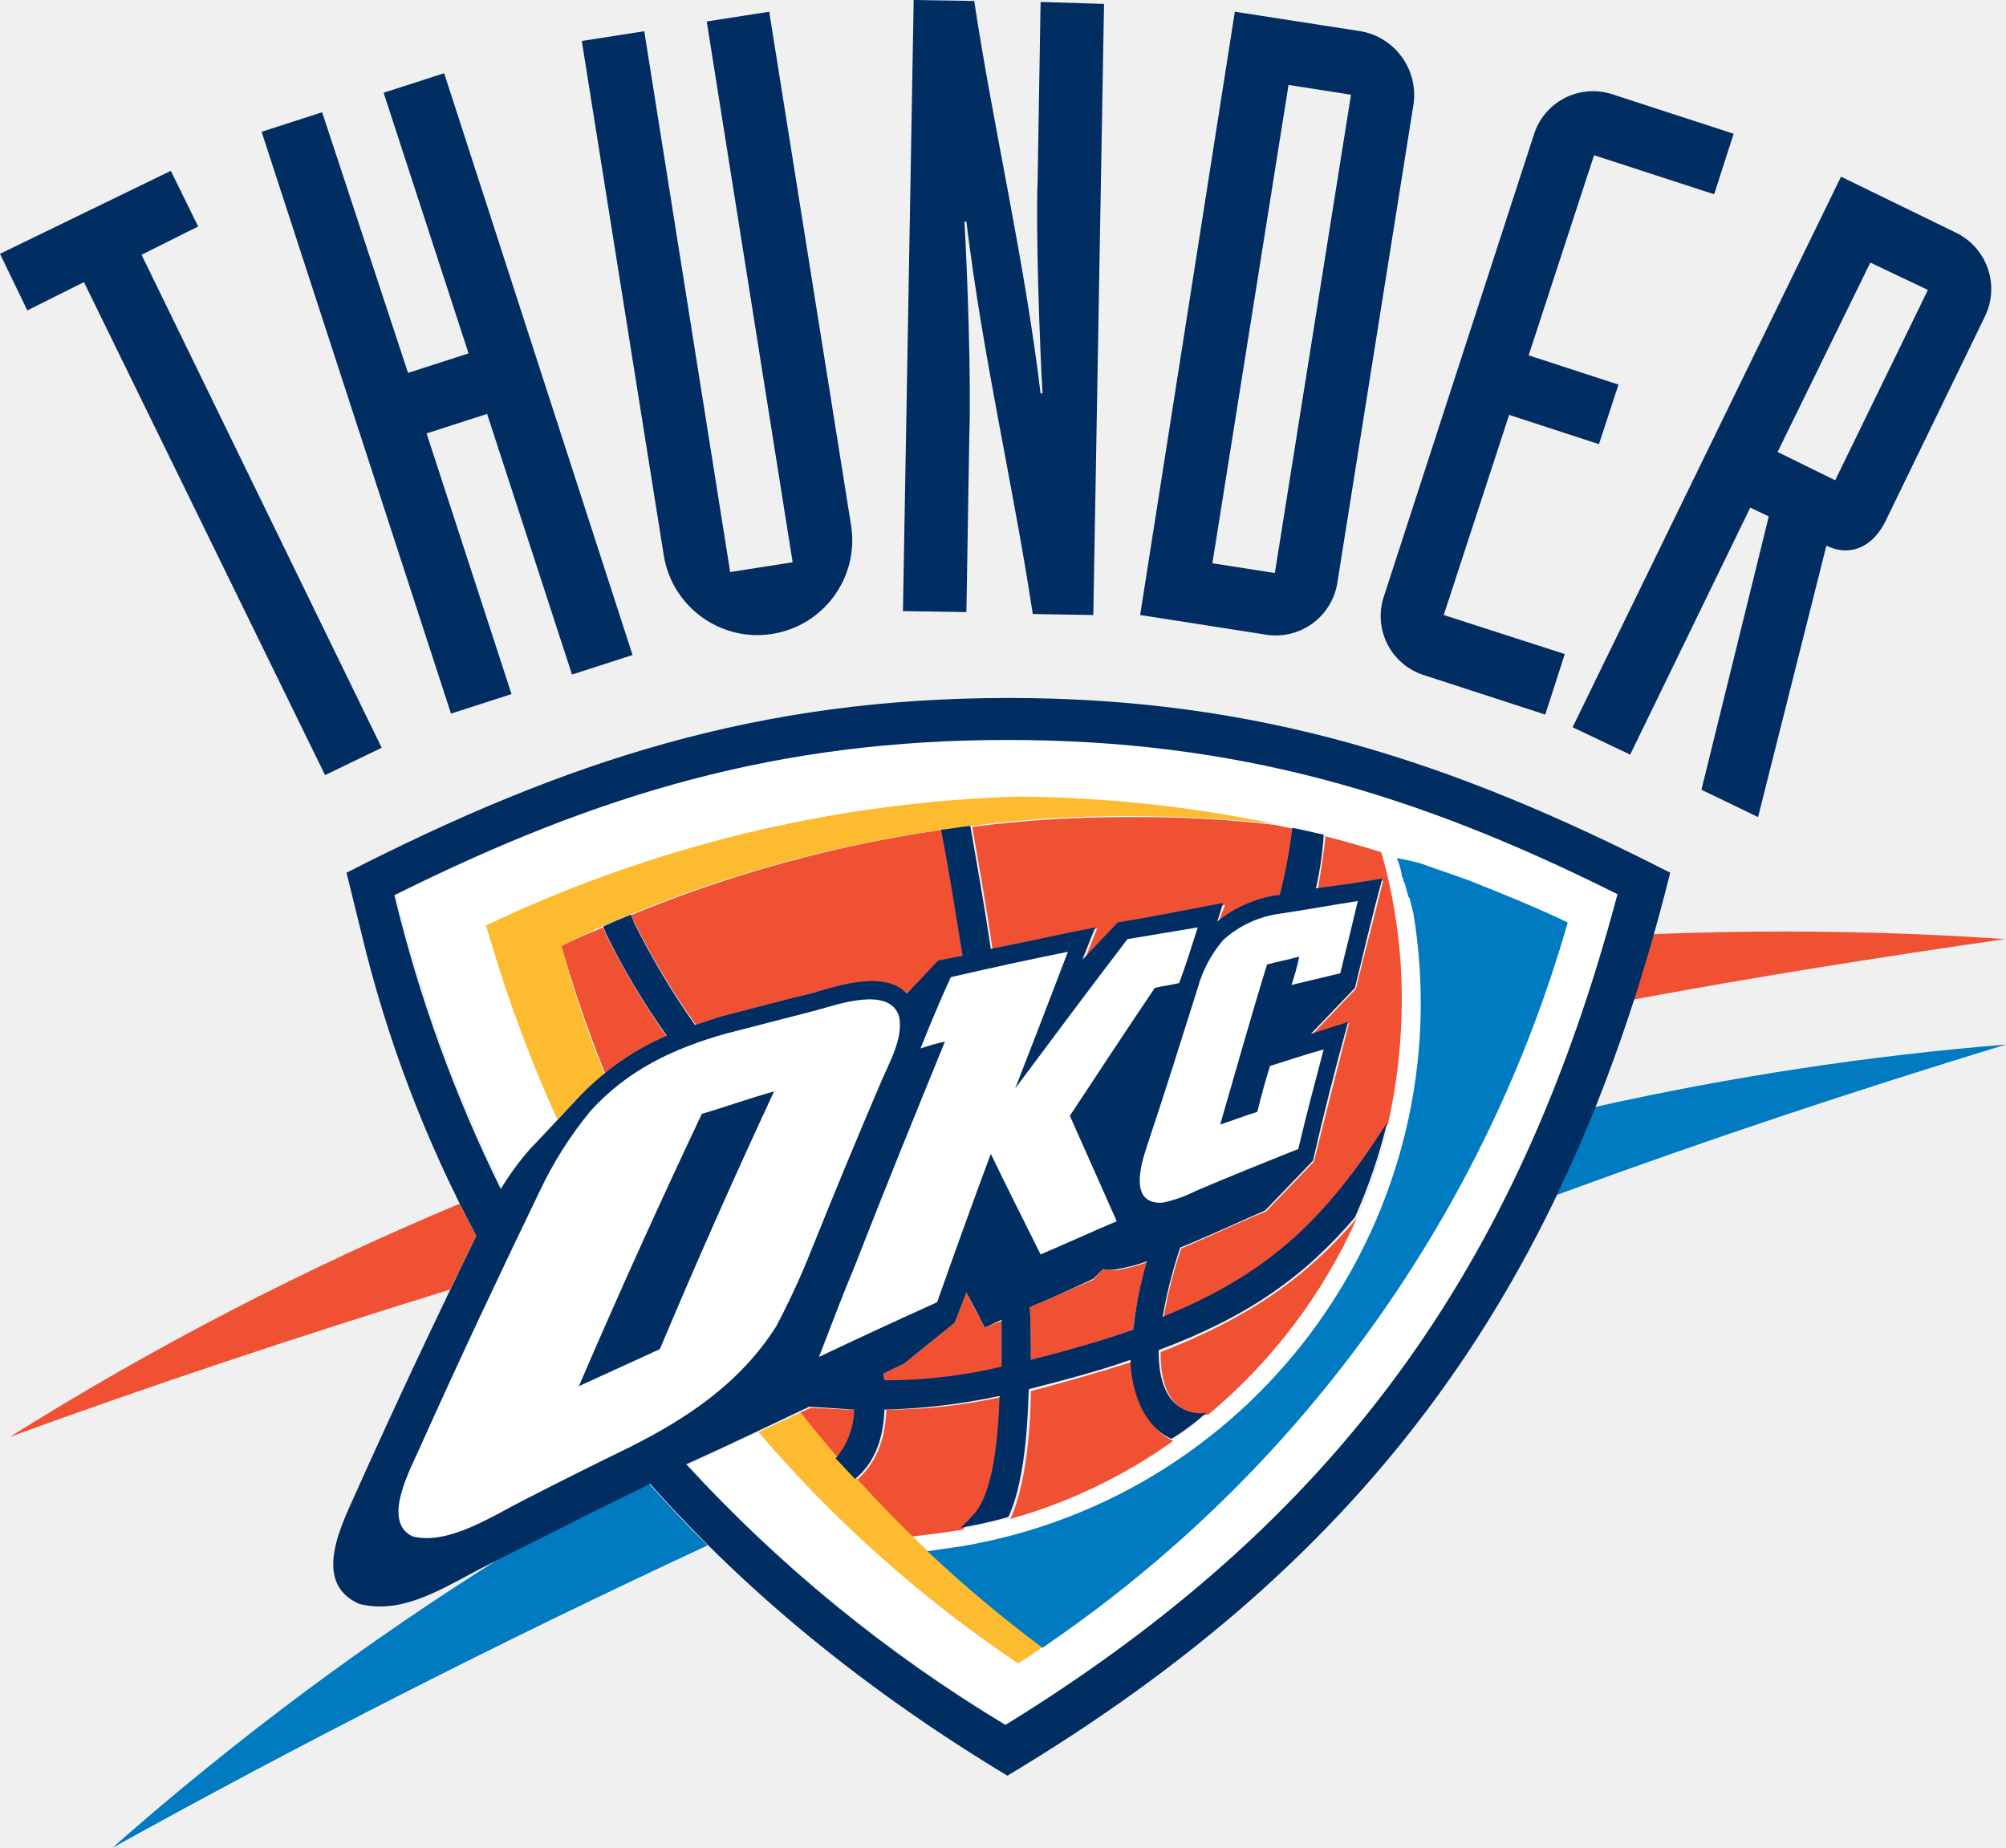
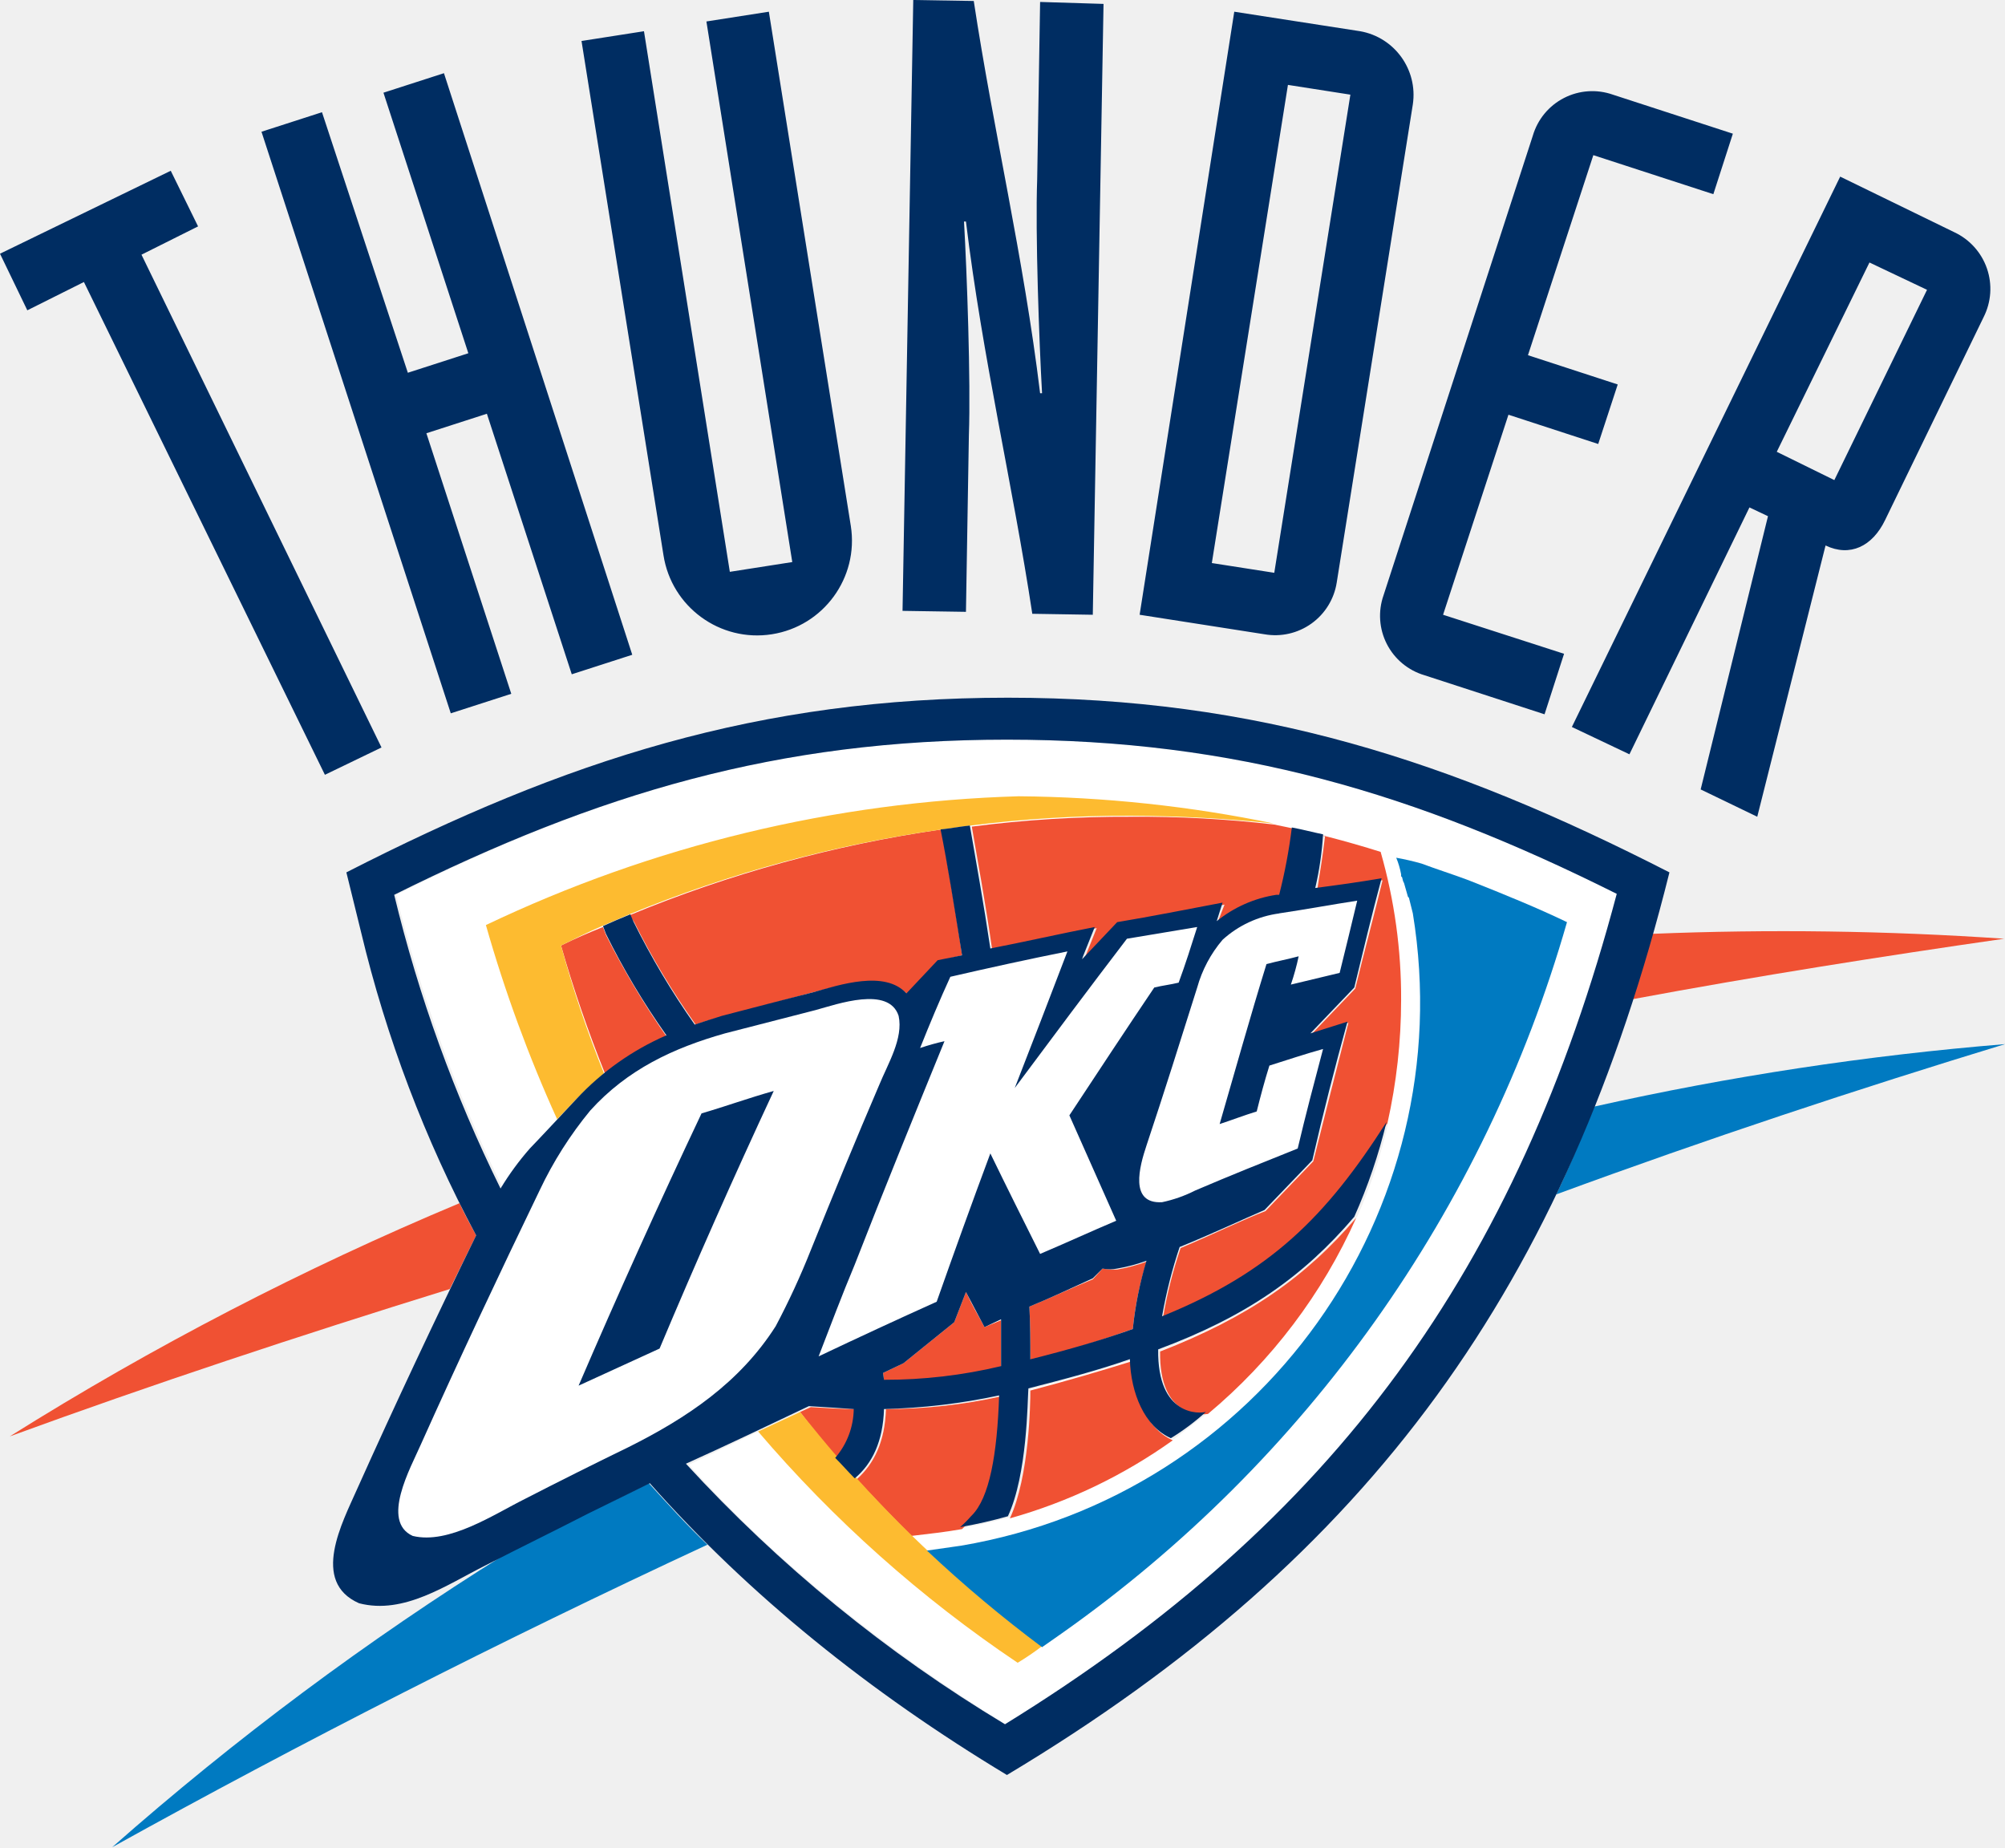
- <svg xmlns="http://www.w3.org/2000/svg" height="227.16" width="246.6" version="1.1" viewBox="0 0 246.6 227.16">
-   <path d="M39.96,95.28l6.96-3.36L17.4,31.32l6.96-3.48L21,21,0,31.2l3.36,6.96,6.96-3.48Zm15.48-7.56,7.44-2.4L52.44,53.28l7.44-2.4L70.32,82.92l7.44-2.4L54.6,9l-7.44,2.4L57.6,43.44l-7.44,2.4L39.6,13.8l-7.44,2.4ZM94.56,1.44l-7.68,1.2L97.44,69.12l-7.68,1.2L79.2,3.84l-7.68,1.2L81.6,68.28a11.66,11.66,0,0,0,23.04-3.6ZM111,75.12l7.8.12.36-21.72c.24-6.6-.24-20.04-.6-26.28h.24c2.04,16.8,5.76,32.4,8.16,48.24l7.44.12L135.72.48l-7.8-.24-.36,21.84c-.24,6.6.24,19.92.6,26.28h-.24c-2.04-16.8-5.76-32.4-8.16-48.24L112.32,0Zm29.16.48L155.52,78a7.666,7.666,0,0,0,8.88-6.36l9.36-58.8a7.959,7.959,0,0,0-6.48-9L151.8,1.44ZM158.4,10.44l7.68,1.2-9.36,58.8-7.68-1.2Zm54.72,6-14.76-4.8a7.621,7.621,0,0,0-9.84,5.04L170.16,73.2a7.621,7.621,0,0,0,5.04,9.84l14.76,4.8,2.4-7.44-14.88-4.8L185.52,51l11.04,3.6,2.4-7.32-11.04-3.6,8.04-24.6,14.76,4.8ZM193.32,89.4l33-67.68,14.04,6.84A7.698,7.698,0,0,1,243.96,39L231.84,63.96c-1.56,3.24-4.32,4.56-7.32,3.12l-8.4,33.36-6.96-3.36,8.28-33.6-2.28-1.08L200.4,92.76Zm36.6-57.12-11.4,23.28,7.08,3.48L237,35.64Z" fill="#002d62" />
-   <path d="M13.8,227.16a366.274,366.274,0,0,1,48.48-36.12Q67.32,188.52,72.36,186c1.32-.6,4.08-1.92,7.44-3.6,2.4,2.64,4.68,5.16,7.2,7.56C61.44,201.84,36.96,214.32,13.8,227.16Zm182.28-91.08a368.345,368.345,0,0,1,50.52-7.68c-18.12,5.52-36.6,11.64-55.2,18.48C193.08,143.4,194.52,139.8,196.08,136.08Z" fill="#007ac1" />
-   <path d="M1.2,176.64a380.129,380.129,0,0,1,55.32-28.68c.6,1.32,1.32,2.64,2.04,3.96-1.08,2.16-2.16,4.44-3.24,6.6C36.72,164.28,18.6,170.28,1.2,176.64Zm201.96-61.8a397.456,397.456,0,0,1,43.32.6c-15,2.16-30.24,4.56-45.72,7.44C201.6,120.24,202.44,117.6,203.16,114.84Z" fill="#f05133" />
-   <path d="M123.84,90.96c28.2,0,50.28,6.6,75.36,19.08-12.24,45.96-34.68,77.04-75.36,102.12-15.24-9.48-28.32-20.04-39.12-32.04,4.8-2.28,10.2-4.92,15-7.08,2.04.12,3.84.24,5.64.24a8.602,8.602,0,0,1-2.4,6c.84.96,1.56,1.8,2.4,2.64,2.16-1.92,3.48-4.68,3.6-8.64a65.606,65.606,0,0,0,14.16-1.56c-.12,7.32-1.2,12.6-3.24,14.76a.118.118,0,0,0-.12.12,13.165,13.165,0,0,1-1.44,1.32c2.04-.36,4.08-.84,5.88-1.32,2.52-5.16,2.52-14.16,2.52-15.72,4.68-1.2,8.76-2.4,12.48-3.6.12,4.2,1.92,8.16,5.16,9.72,1.44-1.08,2.76-2.16,4.2-3.24-.84.12-5.88.48-5.76-7.68,10.8-4.2,17.88-9,24.12-16.44A63.016,63.016,0,0,0,170.76,138c-7.44,11.76-14.16,18.6-27.6,24a55.331,55.331,0,0,1,2.16-8.52c3.96-1.68,8.04-3.6,10.44-4.68l5.88-6.12c1.56-5.64,2.88-11.28,4.32-17.04l-4.56,1.44,5.4-5.64c1.2-4.44,2.28-8.88,3.36-13.32-2.64.36-5.4.84-8.04,1.2.48-2.28.72-4.44.96-6.6-1.32-.24-2.64-.72-3.96-.84a61.958,61.958,0,0,1-1.44,8.16l-.36.12a15.82,15.82,0,0,0-7.32,3.12l.72-2.16c-4.32.72-8.64,1.56-12.96,2.4l-4.32,4.56.12-.48L135,114c-4.2.96-8.52,1.8-12.84,2.76-.84-5.76-1.8-10.92-2.52-15.12l-3.6.36c.72,4.32,1.68,9.6,2.64,15.48l-3,.72-3.84,4.08c-2.64-2.88-8.16-1.08-11.64-.24-3.72.96-7.44,2.04-11.16,3a25.542,25.542,0,0,0-3.24.96,95.368,95.368,0,0,1-7.68-12.6l-.36-.84c-1.08.48-2.16.84-3.36,1.44l.48.96a99.86,99.86,0,0,0,7.32,12.48,32.208,32.208,0,0,0-10.92,7.8s-5.28,5.4-5.88,6.12a33.393,33.393,0,0,0-3.48,4.92,179.497,179.497,0,0,1-13.2-36.24C73.56,97.56,95.64,90.96,123.84,90.96Zm2.76,69.72c2.64-1.08,5.16-2.28,7.8-3.36l1.2-1.32a9.083,9.083,0,0,0,1.8.12,18.046,18.046,0,0,0,3.6-.96,53.286,53.286,0,0,0-1.68,8.28c-3.6,1.32-7.8,2.64-12.48,3.84C126.72,165,126.72,162.96,126.6,160.68Zm-18,8.16,2.52-1.2,6.24-5.04,1.44-3.72c.84,1.8,1.32,2.52,2.28,4.32l2.04-.96V168a61.513,61.513,0,0,1-14.4,1.68Z" fill="#fff" />
-   <path d="M139.08,100.44a142.255,142.255,0,0,1,17.64.96,122.954,122.954,0,0,1,13.08,3.36A65.031,65.031,0,0,1,172.32,123a69.502,69.502,0,0,1-1.68,15.12c-7.44,11.76-14.28,18.48-27.6,23.88a55.329,55.329,0,0,1,2.16-8.52c3.96-1.68,7.92-3.6,10.44-4.56l5.88-6.12c1.44-5.76,2.88-11.4,4.32-17.04l-4.56,1.44,5.4-5.64c1.08-4.44,2.28-8.88,3.36-13.32-2.64.36-5.4.84-8.04,1.2.36-2.28.72-4.44.96-6.6-1.32-.36-2.64-.72-3.96-.96a63.456,63.456,0,0,1-1.44,8.28l-.36.12a14.037,14.037,0,0,0-7.44,3.12l.84-2.16c-4.44.72-8.64,1.56-13.08,2.4l-4.2,4.44.12-.36,1.44-3.6c-4.32.96-8.52,1.8-12.84,2.76-.84-5.88-1.8-11.04-2.52-15.24A147.638,147.638,0,0,1,139.08,100.44Zm27.72,49.32a67.007,67.007,0,0,1-18.24,24.12c-.84.12-6,.48-5.88-7.68C153.48,162,160.56,157.08,166.8,149.76Zm-22.56,27.36a64.407,64.407,0,0,1-20.04,9.6c2.4-5.16,2.52-14.16,2.52-15.72,4.56-1.2,8.64-2.4,12.48-3.6C139.32,171.6,141,175.68,144.24,177.12Zm-25.92,10.92c-2.04.36-4.2.6-6.24.84-2.28-2.28-4.56-4.68-6.72-6.96,2.16-1.92,3.48-4.68,3.6-8.64a65.606,65.606,0,0,0,14.16-1.56c-.12,7.32-1.2,12.6-3.24,14.76a.118.118,0,0,0-.12.12Q118.86,187.5,118.32,188.04Zm-15.36-8.76c-1.56-1.8-3.12-3.72-4.56-5.64l1.32-.6c2.04.12,3.84.24,5.64.24A9.166,9.166,0,0,1,102.96,179.28ZM74.4,132A161.398,161.398,0,0,1,69,116.28c1.68-.84,3.36-1.56,5.16-2.28l.36.96a100.697,100.697,0,0,0,7.44,12.48A30.219,30.219,0,0,0,74.4,132Zm3-19.44A160.111,160.111,0,0,1,115.8,102c.72,4.32,1.68,9.6,2.52,15.48l-3,.72-3.72,4.08c-2.76-2.88-8.28-1.08-11.64-.24-3.72.96-7.44,2.04-11.16,3a25.542,25.542,0,0,0-3.24.96A94.656,94.656,0,0,1,78,113.4Zm49.2,48.12c2.64-1.08,5.16-2.28,7.8-3.36l1.2-1.32a9.083,9.083,0,0,0,1.8.12,20.426,20.426,0,0,0,3.6-.96,42.171,42.171,0,0,0-1.68,8.28c-3.72,1.32-7.8,2.64-12.6,3.84C126.72,165,126.72,162.96,126.6,160.68Zm-18,8.16,2.52-1.2,6.24-5.04,1.44-3.72c.84,1.8,1.32,2.52,2.28,4.32l2.04-.84v5.76A68.629,68.629,0,0,1,108.72,169.8Z" fill="#f05133" />
-   <path d="M125.16,204.48A157.073,157.073,0,0,1,93.24,176.04l5.16-2.4c1.56,1.92,3.12,3.84,4.68,5.64a25.067,25.067,0,0,0,2.4,2.64,153.692,153.692,0,0,0,22.68,20.52A33.426,33.426,0,0,1,125.16,204.48ZM68.52,137.64a171.124,171.124,0,0,1-8.76-23.88,163.362,163.362,0,0,1,65.52-15.84,161.632,161.632,0,0,1,31.44,3.36,171.889,171.889,0,0,0-17.64-.96,150.76,150.76,0,0,0-19.68,1.2c-1.2.12-2.4.36-3.6.48a159.835,159.835,0,0,0-38.4,10.44c-1.08.48-2.28.96-3.36,1.44-1.68.72-3.36,1.56-5.04,2.4A142.191,142.191,0,0,0,74.28,132c-1.08.96-2.28,2.04-3.36,3.12Z" fill="#fdbb30" />
-   <path d="M42.6,107.28c27-13.8,50.64-21.48,81.36-21.48,30.6,0,54.36,7.68,81.36,21.48-12.6,50.52-36.6,84.12-81.48,111-16.92-10.2-31.68-22.08-43.92-35.88-3.36,1.68-6.12,3-7.56,3.72-4.2,2.16-8.4,4.2-12.6,6.36-4.8,2.4-10.08,6.12-15.6,4.68-6-2.64-2.04-9.96-.24-14.04,4.68-10.44,9.6-20.88,14.64-31.2A156.054,156.054,0,0,1,44.4,114.6Zm81.24-16.32c-28.2,0-50.28,6.6-75.36,19.08a173.758,173.758,0,0,0,13.08,36.12,34.342,34.342,0,0,1,3.6-4.92c.6-.6,5.76-6.12,5.76-6.12a33.143,33.143,0,0,1,11.04-7.8,92.588,92.588,0,0,1-7.44-12.48l-.36-.96c1.08-.48,2.16-.96,3.36-1.44l.36.84A96.039,96.039,0,0,0,85.44,126c1.08-.36,2.16-.72,3.36-1.08,3.72-.96,7.32-1.92,11.16-2.88,3.36-.96,8.88-2.76,11.52.12l3.84-4.08,3-.6c-.96-6-1.8-11.28-2.64-15.48,1.2-.12,2.4-.36,3.6-.48.72,4.2,1.68,9.48,2.52,15.12,4.32-.84,8.52-1.8,12.84-2.64l-1.44,3.6-.12.36,4.32-4.56c4.32-.72,8.52-1.56,12.96-2.4l-.72,2.28a15.355,15.355,0,0,1,7.32-3.24h.36a65.448,65.448,0,0,0,1.56-8.28c1.32.24,2.64.6,3.84.84a39.763,39.763,0,0,1-.96,6.6c2.76-.36,5.4-.72,8.16-1.2-1.2,4.44-2.28,9-3.36,13.44l-5.4,5.64,4.56-1.44c-1.56,5.64-3,11.28-4.32,17.04l-5.88,6.12c-2.52,1.08-6.6,3-10.44,4.56a58.974,58.974,0,0,0-2.16,8.52c13.32-5.4,20.16-12.24,27.6-23.88a66.537,66.537,0,0,1-3.96,11.64c-6.24,7.32-13.2,12.24-24.12,16.32-.12,8.28,5.16,7.92,5.88,7.68a28.991,28.991,0,0,1-4.32,3.24c-3.24-1.44-4.92-5.52-5.04-9.72-3.72,1.32-7.8,2.4-12.48,3.6-.12,1.56-.12,10.56-2.52,15.72A58.248,58.248,0,0,1,118.08,187.8,13.565,13.565,0,0,0,119.4,186.48l.12-.12c2.16-2.16,3.12-7.44,3.36-14.76A76.223,76.223,0,0,1,108.72,173.28c-.12,3.96-1.44,6.72-3.6,8.52-.84-.84-1.56-1.68-2.4-2.52a9.365,9.365,0,0,0,2.28-6c-1.68-.12-3.6-.24-5.52-.36-4.8,2.28-10.32,4.92-15.12,7.08a177.059,177.059,0,0,0,39.24,32.04c40.68-25.08,63-56.04,75.24-102.12C174.12,97.56,152.04,90.96,123.84,90.96Zm2.76,69.72c.12,2.28.12,4.32.12,6.48,4.8-1.2,8.88-2.4,12.6-3.72a44.972,44.972,0,0,1,1.68-8.4,20.426,20.426,0,0,1-3.6.96,4.501,4.501,0,0,1-1.8,0l-1.2,1.2C131.76,158.4,129.24,159.6,126.6,160.68Zm-18,8.16.12.84A61.513,61.513,0,0,0,123.12,168v-5.76l-2.04.96c-.96-1.8-1.32-2.52-2.28-4.32l-1.44,3.72-6.24,5.04Z" fill="#002d62" />
-   <path d="M89.16,127.08c-6.36,1.8-12,4.44-16.56,9.48a47.006,47.006,0,0,0-6.24,9.84c-5.04,10.44-9.96,20.88-14.64,31.32-1.2,2.76-4.92,9.36-.96,11.16,4.44,1.08,9.96-2.64,13.8-4.56,4.2-2.16,8.52-4.32,12.72-6.36,7.2-3.6,13.68-7.92,18.12-14.88a93.997,93.997,0,0,0,4.32-9.36c2.76-6.84,5.52-13.56,8.4-20.28,1.08-2.64,3-5.76,2.4-8.52-1.2-3.72-7.56-1.44-10.2-.72Q94.74,125.64,89.16,127.08Zm-8.04,38.76c-3.36,1.56-6.6,3-9.96,4.56q7.2-16.74,15.12-33.48c2.88-.84,5.88-1.92,8.88-2.76Q87.78,150,81.12,165.84Zm57.48-50.4c-4.68,6.12-9.24,12.24-13.8,18.36,2.16-5.52,4.32-11.16,6.48-16.8-4.8.96-9.72,2.04-14.4,3.12-1.32,2.88-2.52,5.76-3.72,8.76a28.019,28.019,0,0,1,3-.84c-3.72,9.12-7.44,18.24-11.04,27.48-1.56,3.72-3,7.56-4.44,11.28,4.8-2.28,9.72-4.56,14.52-6.72,2.16-6.12,4.32-12.12,6.6-18.24,2.04,4.2,4.08,8.28,6.12,12.36,3.12-1.32,6.24-2.76,9.36-4.08q-2.88-6.48-5.76-12.96c3.48-5.28,6.96-10.56,10.44-15.72.96-.24,2.04-.36,3-.6.84-2.28,1.56-4.56,2.28-6.84Q142.92,114.72,138.6,115.44Zm18.72-3.12a12.896,12.896,0,0,0-6.96,3.24,15.454,15.454,0,0,0-3.12,5.88c-2.04,6.48-4.08,12.96-6.24,19.44-.84,2.52-2.16,7.2,1.92,6.96A16.518,16.518,0,0,0,147,146.4c4.2-1.8,8.4-3.48,12.6-5.16.96-4.08,2.04-8.16,3.12-12.24-2.16.6-4.32,1.32-6.6,2.04-.6,1.92-1.08,3.72-1.56,5.64-1.56.48-3.12,1.08-4.56,1.56,1.92-6.6,3.72-13.08,5.76-19.68,1.32-.36,2.64-.6,3.96-.96a29.455,29.455,0,0,1-.96,3.48c2.04-.48,3.96-.96,6-1.44.72-2.88,1.44-5.88,2.16-8.88C163.8,111.24,160.56,111.84,157.32,112.32Z" fill="#fff" />
-   <path d="M174.84,106.2c1.92.72,3.84,1.32,5.76,2.04,4.56,1.8,8.64,3.48,12.12,5.16a161.399,161.399,0,0,1-62.16,87.48l-2.4,1.68A162.279,162.279,0,0,1,114,190.68l4.2-.6a67.781,67.781,0,0,0,55.56-77.76q-.18-.72-.36-1.44l-.12-.48-.12-.12-.48-1.68-.12-.24-.12-.48-.12-.12v-.24a10.134,10.134,0,0,0-.6-2.04A31.305,31.305,0,0,1,174.84,106.2Zm.36.48c1.8.6,3.72,1.32,5.52,1.92C178.92,108,177,107.28,175.2,106.68Z" fill="#007ac1" />
+ <svg xmlns="http://www.w3.org/2000/svg" height="227.16" width="246.59" version="1.1" viewBox="0 0 246.59 227.16">
+   <path d="M39.96,95.28l6.96-3.36L17.4,31.32l6.96-3.48L21,21,0,31.2l3.36,6.96,6.96-3.48Zm15.48-7.56,7.44-2.4L52.44,53.28l7.44-2.4L70.32,82.92l7.44-2.4L54.6,9l-7.44,2.4L57.6,43.44l-7.44,2.4L39.6,13.8l-7.44,2.4ZM94.56,1.44l-7.68,1.2L97.44,69.12l-7.68,1.2L79.2,3.84l-7.68,1.2L81.6,68.28a11.65,11.65,0,0,0,23.04-3.6ZM111,75.12l7.8.12.36-21.72c.24-6.6-.24-20.04-.6-26.28h.24c2.04,16.8,5.76,32.4,8.16,48.24l7.44.12L135.72.48l-7.8-.24-.36,21.84c-.24,6.6.24,19.92.6,26.28h-.24c-2.04-16.8-5.76-32.4-8.16-48.24L112.32,0Zm29.16.48L155.52,78a7.66,7.66,0,0,0,8.88-6.36l9.36-58.8a7.95,7.95,0,0,0-6.48-9L151.8,1.44ZM158.4,10.44l7.68,1.2-9.36,58.8-7.68-1.2Zm54.72,6-14.76-4.8a7.62,7.62,0,0,0-9.84,5.04L170.16,73.2a7.62,7.62,0,0,0,5.04,9.84l14.76,4.8,2.4-7.44-14.88-4.8L185.52,51l11.04,3.6,2.4-7.32-11.04-3.6,8.04-24.6,14.76,4.8ZM193.32,89.4l33-67.68,14.04,6.84A7.69,7.69,0,0,1,243.96,39L231.84,63.96c-1.56,3.24-4.32,4.56-7.32,3.12l-8.4,33.36-6.96-3.36,8.28-33.6-2.28-1.08L200.4,92.76Zm36.6-57.12-11.4,23.28,7.08,3.48L237,35.64Z" fill="#002d62" />
+   <path d="M13.8,227.16a366.27,366.27,0,0,1,48.48-36.12Q67.32,188.52,72.36,186c1.32-.6,4.08-1.92,7.44-3.6,2.4,2.64,4.68,5.16,7.2,7.56C61.44,201.84,36.96,214.32,13.8,227.16Zm182.28-91.08a368.34,368.34,0,0,1,50.52-7.68c-18.12,5.52-36.6,11.64-55.2,18.48C193.08,143.4,194.52,139.8,196.08,136.08Z" fill="#007ac1" />
+   <path d="M1.2,176.64a380.12,380.12,0,0,1,55.32-28.68c.6,1.32,1.32,2.64,2.04,3.96-1.08,2.16-2.16,4.44-3.24,6.6C36.72,164.28,18.6,170.28,1.2,176.64Zm201.96-61.8a397.45,397.45,0,0,1,43.32.6c-15,2.16-30.24,4.56-45.72,7.44C201.6,120.24,202.44,117.6,203.16,114.84Z" fill="#f05133" />
+   <path d="M123.84,90.96c28.2,0,50.28,6.6,75.36,19.08-12.24,45.96-34.68,77.04-75.36,102.12-15.24-9.48-28.32-20.04-39.12-32.04,4.8-2.28,10.2-4.92,15-7.08,2.04.12,3.84.24,5.64.24a8.60,8.60,0,0,1-2.4,6c.84.96,1.56,1.8,2.4,2.64,2.16-1.92,3.48-4.68,3.6-8.64a65.60,65.60,0,0,0,14.16-1.56c-.12,7.32-1.2,12.6-3.24,14.75a.118.11,0,0,0-.12.12,13.16,13.16,0,0,1-1.44,1.32c2.04-.36,4.08-.84,5.88-1.32,2.52-5.16,2.52-14.16,2.52-15.72,4.68-1.2,8.76-2.4,12.48-3.6.12,4.2,1.92,8.16,5.16,9.72,1.44-1.08,2.76-2.16,4.2-3.24-.84.12-5.88.48-5.76-7.68,10.8-4.2,17.88-9,24.12-16.44A63.01,63.01,0,0,0,170.76,138c-7.44,11.76-14.16,18.6-27.6,24a55.33,55.33,0,0,1,2.16-8.52c3.96-1.67,8.04-3.6,10.44-4.67l5.88-6.12c1.56-5.64,2.88-11.28,4.32-17.04l-4.56,1.44,5.4-5.64c1.2-4.44,2.28-8.88,3.36-13.32-2.64.36-5.4.84-8.04,1.2.48-2.28.72-4.44.96-6.6-1.32-.24-2.64-.72-3.96-.84a61.95,61.95,0,0,1-1.44,8.16l-.36.12a15.81,15.81,0,0,0-7.32,3.12l.72-2.16c-4.32.72-8.64,1.56-12.96,2.4l-4.32,4.56.12-.48L135,114c-4.2.96-8.52,1.8-12.84,2.76-.84-5.76-1.8-10.92-2.52-15.12l-3.6.36c.72,4.32,1.68,9.6,2.64,15.48l-3,.72-3.84,4.08c-2.64-2.88-8.16-1.08-11.64-.24-3.72.96-7.44,2.04-11.16,3a25.54,25.54,0,0,0-3.24.96,95.36,95.36,0,0,1-7.68-12.6l-.36-.84c-1.08.48-2.16.84-3.36,1.44l.48.96a99.86,99.86,0,0,0,7.32,12.48,32.20,32.20,0,0,0-10.92,7.8s-5.28,5.4-5.88,6.12a33.39,33.39,0,0,0-3.48,4.92,179.49,179.49,0,0,1-13.2-36.24C73.56,97.56,95.64,90.96,123.84,90.96Zm2.76,69.72c2.64-1.08,5.16-2.28,7.8-3.36l1.2-1.32a9.08,9.08,0,0,0,1.8.12,18.04,18.04,0,0,0,3.6-.96,53.28,53.28,0,0,0-1.68,8.28c-3.6,1.32-7.8,2.64-12.48,3.84C126.72,165,126.72,162.96,126.6,160.68Zm-18,8.16,2.52-1.2,6.24-5.04,1.44-3.72c.84,1.8,1.32,2.52,2.28,4.32l2.04-.96V168a61.51,61.51,0,0,1-14.4,1.68Z" fill="#fff" />
+   <path d="M139.08,100.44a142.25,142.25,0,0,1,17.64.96,122.95,122.95,0,0,1,13.08,3.36A65.03,65.03,0,0,1,172.32,123a69.50,69.50,0,0,1-1.68,15.12c-7.44,11.76-14.28,18.48-27.6,23.88a55.32,55.32,0,0,1,2.16-8.52c3.96-1.67,7.92-3.6,10.44-4.55l5.88-6.12c1.44-5.76,2.88-11.4,4.32-17.04l-4.56,1.44,5.4-5.64c1.08-4.44,2.28-8.87,3.36-13.32-2.64.36-5.4.84-8.04,1.2.36-2.28.72-4.44.96-6.6-1.32-.36-2.64-.72-3.96-.96a63.45,63.45,0,0,1-1.44,8.28l-.36.12a14.03,14.03,0,0,0-7.44,3.12l.84-2.16c-4.44.72-8.64,1.56-13.08,2.4l-4.2,4.44.12-.36,1.44-3.6c-4.32.96-8.52,1.8-12.84,2.76-.84-5.88-1.8-11.04-2.52-15.24A147.63,147.63,0,0,1,139.08,100.44Zm27.72,49.32a67.00,67.00,0,0,1-18.24,24.12c-.84.12-6,.48-5.88-7.68C153.48,162,160.56,157.08,166.8,149.76Zm-22.56,27.36a64.40,64.40,0,0,1-20.04,9.6c2.4-5.16,2.52-14.16,2.52-15.72,4.56-1.2,8.64-2.4,12.48-3.6C139.32,171.6,141,175.68,144.24,177.12Zm-25.92,10.92c-2.04.36-4.2.6-6.24.84-2.28-2.28-4.56-4.68-6.72-6.96,2.16-1.92,3.48-4.68,3.6-8.64a65.60,65.60,0,0,0,14.16-1.56c-.12,7.32-1.2,12.6-3.24,14.75a.118.11,0,0,0-.12.12Q118.86,187.5,118.32,188.04Zm-15.36-8.76c-1.56-1.8-3.12-3.72-4.56-5.64l1.32-.6c2.04.12,3.84.24,5.64.24A9.16,9.16,0,0,1,102.96,179.28ZM74.4,132A161.39,161.39,0,0,1,69,116.28c1.68-.84,3.36-1.56,5.16-2.28l.36.96a100.69,100.69,0,0,0,7.44,12.48A30.21,30.21,0,0,0,74.4,132Zm3-19.44A160.11,160.11,0,0,1,115.8,102c.72,4.32,1.68,9.6,2.52,15.48l-3,.72-3.72,4.08c-2.76-2.88-8.28-1.08-11.64-.24-3.72.96-7.44,2.04-11.16,3a25.54,25.54,0,0,0-3.24.96A94.65,94.65,0,0,1,78,113.4Zm49.2,48.12c2.64-1.08,5.16-2.28,7.8-3.36l1.2-1.32a9.08,9.08,0,0,0,1.8.12,20.42,20.42,0,0,0,3.6-.96,42.17,42.17,0,0,0-1.68,8.28c-3.72,1.32-7.8,2.64-12.6,3.84C126.72,165,126.72,162.96,126.6,160.68Zm-18,8.16,2.52-1.2,6.24-5.04,1.44-3.72c.84,1.8,1.32,2.52,2.28,4.32l2.04-.84v5.76A68.62,68.62,0,0,1,108.72,169.8Z" fill="#f05133" />
+   <path d="M125.16,204.48A157.07,157.07,0,0,1,93.24,176.04l5.16-2.4c1.56,1.92,3.12,3.84,4.68,5.64a25.06,25.06,0,0,0,2.4,2.64,153.69,153.69,0,0,0,22.68,20.52A33.42,33.42,0,0,1,125.16,204.48ZM68.52,137.64a171.12,171.12,0,0,1-8.76-23.88,163.36,163.36,0,0,1,65.52-15.84,161.63,161.63,0,0,1,31.44,3.36,171.88,171.88,0,0,0-17.64-.96,150.76,150.76,0,0,0-19.68,1.2c-1.2.12-2.4.36-3.6.48a159.83,159.83,0,0,0-38.4,10.44c-1.08.48-2.28.96-3.36,1.44-1.68.72-3.36,1.56-5.04,2.4A142.19,142.19,0,0,0,74.28,132c-1.08.96-2.28,2.04-3.36,3.12Z" fill="#fdbb30" />
+   <path d="M42.6,107.28c27-13.8,50.64-21.48,81.36-21.48,30.6,0,54.36,7.67,81.36,21.48-12.6,50.52-36.6,84.12-81.48,111-16.92-10.2-31.68-22.08-43.92-35.88-3.36,1.68-6.12,3-7.56,3.72-4.2,2.16-8.4,4.2-12.6,6.36-4.8,2.4-10.08,6.12-15.6,4.68-6-2.64-2.04-9.96-.24-14.04,4.68-10.43,9.6-20.88,14.64-31.2A156.05,156.05,0,0,1,44.4,114.6Zm81.24-16.32c-28.2,0-50.28,6.6-75.36,19.08a173.75,173.75,0,0,0,13.08,36.12,34.34,34.34,0,0,1,3.6-4.92c.6-.6,5.76-6.12,5.76-6.12a33.14,33.14,0,0,1,11.04-7.8,92.58,92.58,0,0,1-7.44-12.48l-.36-.96c1.08-.48,2.16-.96,3.36-1.44l.36.84A96.03,96.03,0,0,0,85.44,126c1.08-.36,2.16-.72,3.36-1.08,3.72-.96,7.32-1.92,11.16-2.88,3.36-.96,8.88-2.76,11.52.12l3.84-4.08,3-.6c-.96-6-1.8-11.28-2.64-15.48,1.2-.12,2.4-.36,3.6-.48.72,4.2,1.68,9.48,2.52,15.12,4.32-.84,8.52-1.8,12.84-2.64l-1.44,3.6-.12.36,4.32-4.56c4.32-.72,8.52-1.56,12.96-2.4l-.72,2.28a15.35,15.35,0,0,1,7.32-3.24h.36a65.44,65.44,0,0,0,1.56-8.28c1.32.24,2.64.6,3.84.84a39.76,39.76,0,0,1-.96,6.6c2.76-.36,5.4-.72,8.16-1.2-1.2,4.44-2.28,9-3.36,13.44l-5.4,5.64,4.56-1.44c-1.56,5.64-3,11.28-4.32,17.04l-5.88,6.12c-2.52,1.08-6.6,3-10.44,4.55a58.97,58.97,0,0,0-2.16,8.52c13.32-5.4,20.16-12.24,27.6-23.88a66.53,66.53,0,0,1-3.96,11.64c-6.24,7.31-13.2,12.24-24.12,16.31-.12,8.28,5.16,7.92,5.88,7.68a28.99,28.99,0,0,1-4.32,3.24c-3.24-1.44-4.92-5.52-5.04-9.72-3.72,1.31-7.8,2.4-12.48,3.6-.12,1.56-.12,10.56-2.52,15.72A58.24,58.24,0,0,1,118.08,187.8,13.56,13.56,0,0,0,119.4,186.48l.12-.12c2.16-2.16,3.12-7.44,3.36-14.76A76.22,76.22,0,0,1,108.72,173.28c-.12,3.96-1.44,6.72-3.6,8.52-.84-.84-1.56-1.68-2.4-2.52a9.36,9.36,0,0,0,2.28-6c-1.68-.12-3.6-.24-5.52-.36-4.8,2.28-10.32,4.92-15.12,7.08a177.05,177.05,0,0,0,39.24,32.04c40.68-25.08,63-56.04,75.24-102.12C174.12,97.56,152.04,90.96,123.84,90.96Zm2.76,69.72c.12,2.27.12,4.31.12,6.48,4.8-1.20,8.88-2.4,12.6-3.72a44.97,44.97,0,0,1,1.68-8.4,20.42,20.42,0,0,1-3.6.96,4.50,4.50,0,0,1-1.8,0l-1.2,1.2C131.76,158.4,129.24,159.6,126.6,160.68Zm-18,8.16.12.84A61.51,61.51,0,0,0,123.12,168v-5.76l-2.04.96c-.96-1.8-1.32-2.52-2.28-4.32l-1.44,3.72-6.24,5.04Z" fill="#002d62" />
+   <path d="M89.16,127.08c-6.36,1.8-12,4.44-16.56,9.48a47.00,47.00,0,0,0-6.24,9.84c-5.04,10.44-9.96,20.88-14.64,31.32-1.2,2.75-4.92,9.36-.96,11.16,4.44,1.08,9.96-2.64,13.8-4.55,4.2-2.16,8.52-4.32,12.72-6.36,7.2-3.6,13.68-7.92,18.12-14.88a93.99,93.99,0,0,0,4.32-9.36c2.76-6.84,5.52-13.56,8.4-20.28,1.08-2.64,3-5.75,2.4-8.52-1.2-3.72-7.56-1.44-10.2-.72Q94.74,125.64,89.16,127.08Zm-8.04,38.76c-3.36,1.56-6.6,3-9.96,4.56q7.2-16.74,15.12-33.48c2.88-.84,5.88-1.92,8.88-2.76Q87.78,150,81.12,165.84Zm57.48-50.4c-4.68,6.12-9.24,12.24-13.8,18.36,2.16-5.52,4.32-11.16,6.48-16.8-4.8.96-9.72,2.04-14.4,3.12-1.32,2.88-2.52,5.76-3.72,8.76a28.01,28.01,0,0,1,3-.84c-3.72,9.12-7.44,18.24-11.04,27.48-1.56,3.72-3,7.56-4.44,11.28,4.8-2.28,9.72-4.56,14.52-6.72,2.16-6.12,4.32-12.12,6.6-18.24,2.04,4.2,4.08,8.28,6.12,12.36,3.12-1.32,6.24-2.76,9.36-4.08q-2.88-6.47-5.76-12.96c3.48-5.28,6.96-10.56,10.44-15.72.96-.24,2.04-.36,3-.6.84-2.28,1.56-4.56,2.28-6.84Q142.92,114.72,138.6,115.44Zm18.72-3.11a12.89,12.89,0,0,0-6.96,3.24,15.45,15.45,0,0,0-3.12,5.87c-2.04,6.48-4.08,12.96-6.24,19.44-.84,2.52-2.16,7.2,1.92,6.96A16.51,16.51,0,0,0,147,146.4c4.2-1.8,8.4-3.48,12.6-5.16.96-4.08,2.04-8.16,3.12-12.24-2.16.6-4.32,1.32-6.6,2.04-.6,1.92-1.08,3.72-1.56,5.64-1.56.48-3.12,1.08-4.56,1.55,1.92-6.6,3.72-13.08,5.76-19.67,1.32-.36,2.64-.6,3.96-.96a29.45,29.45,0,0,1-.96,3.48c2.04-.48,3.96-.96,6-1.44.72-2.88,1.44-5.88,2.16-8.88C163.8,111.24,160.56,111.84,157.32,112.32Z" fill="#fff" />
+   <path d="M174.84,106.2c1.92.72,3.84,1.32,5.76,2.04,4.56,1.8,8.64,3.48,12.12,5.16a161.39,161.39,0,0,1-62.16,87.48l-2.4,1.68A162.27,162.27,0,0,1,114,190.68l4.2-.6a67.78,67.78,0,0,0,55.56-77.76q-.18-.72-.36-1.44l-.12-.48-.12-.12-.48-1.68-.12-.24-.12-.48-.12-.12v-.24a10.13,10.13,0,0,0-.6-2.04A31.30,31.30,0,0,1,174.84,106.2Zm.36.48c1.8.6,3.72,1.31,5.52,1.92C178.92,108,177,107.28,175.2,106.68Z" fill="#007ac1" />
</svg>
